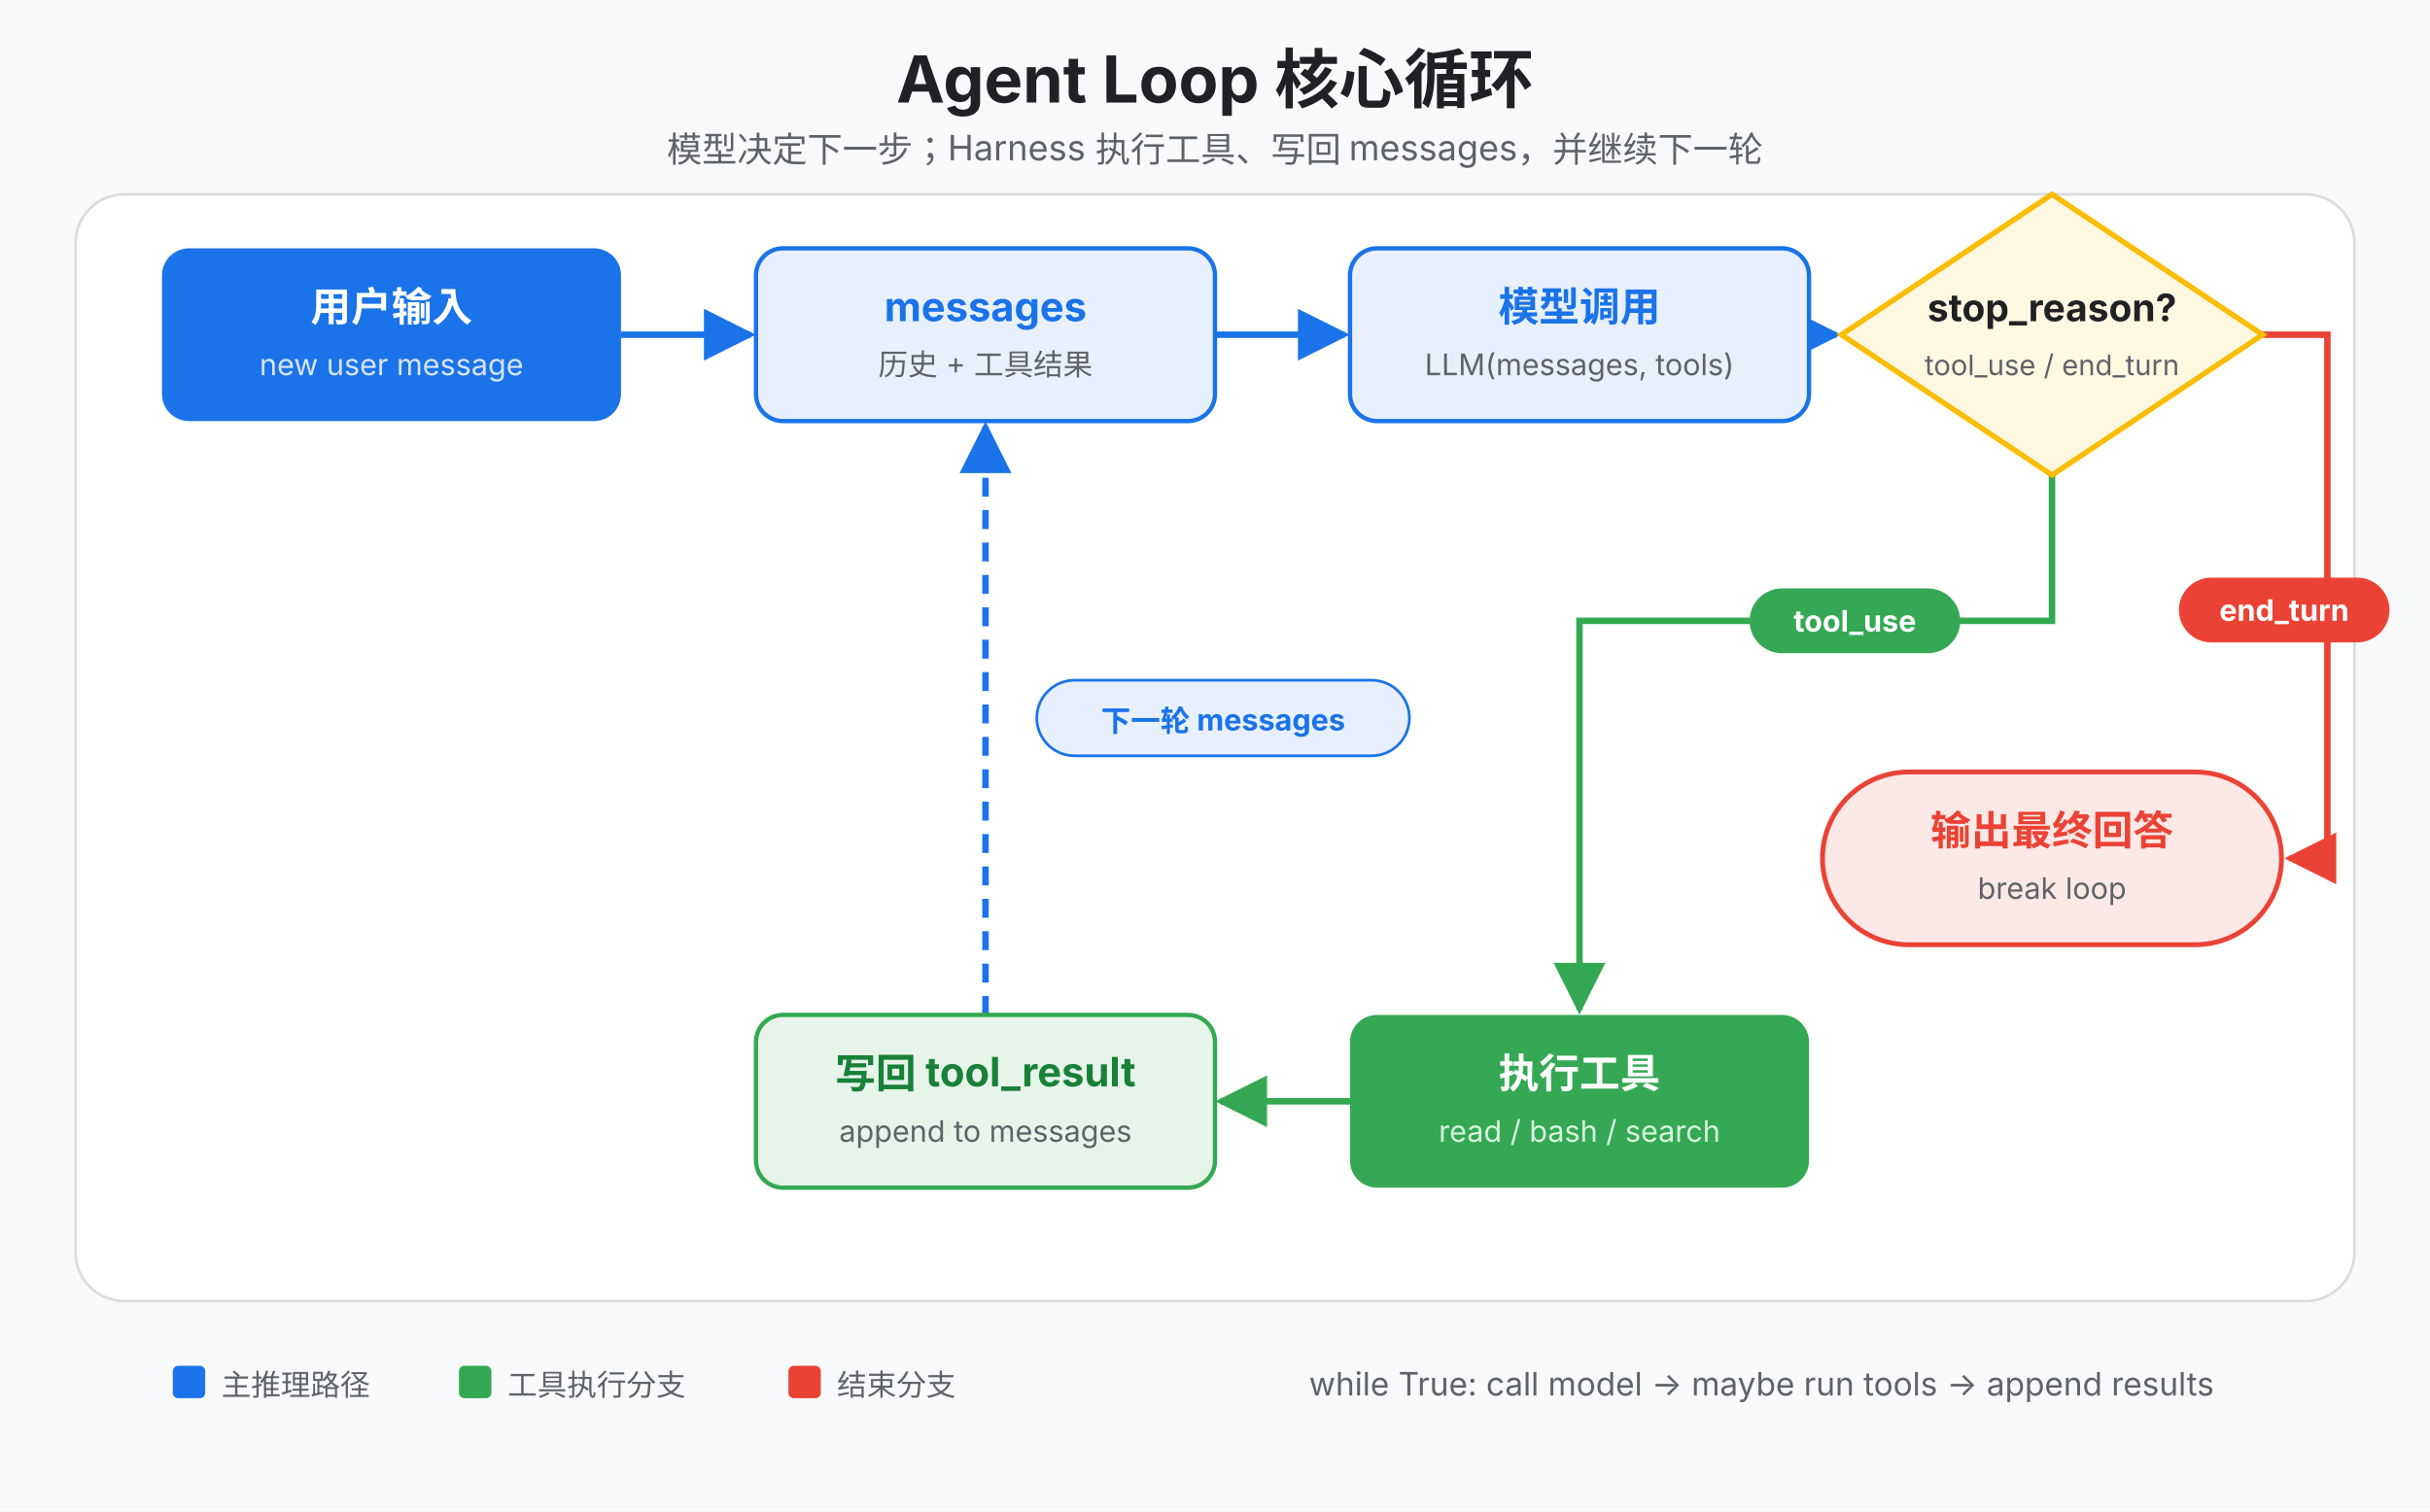
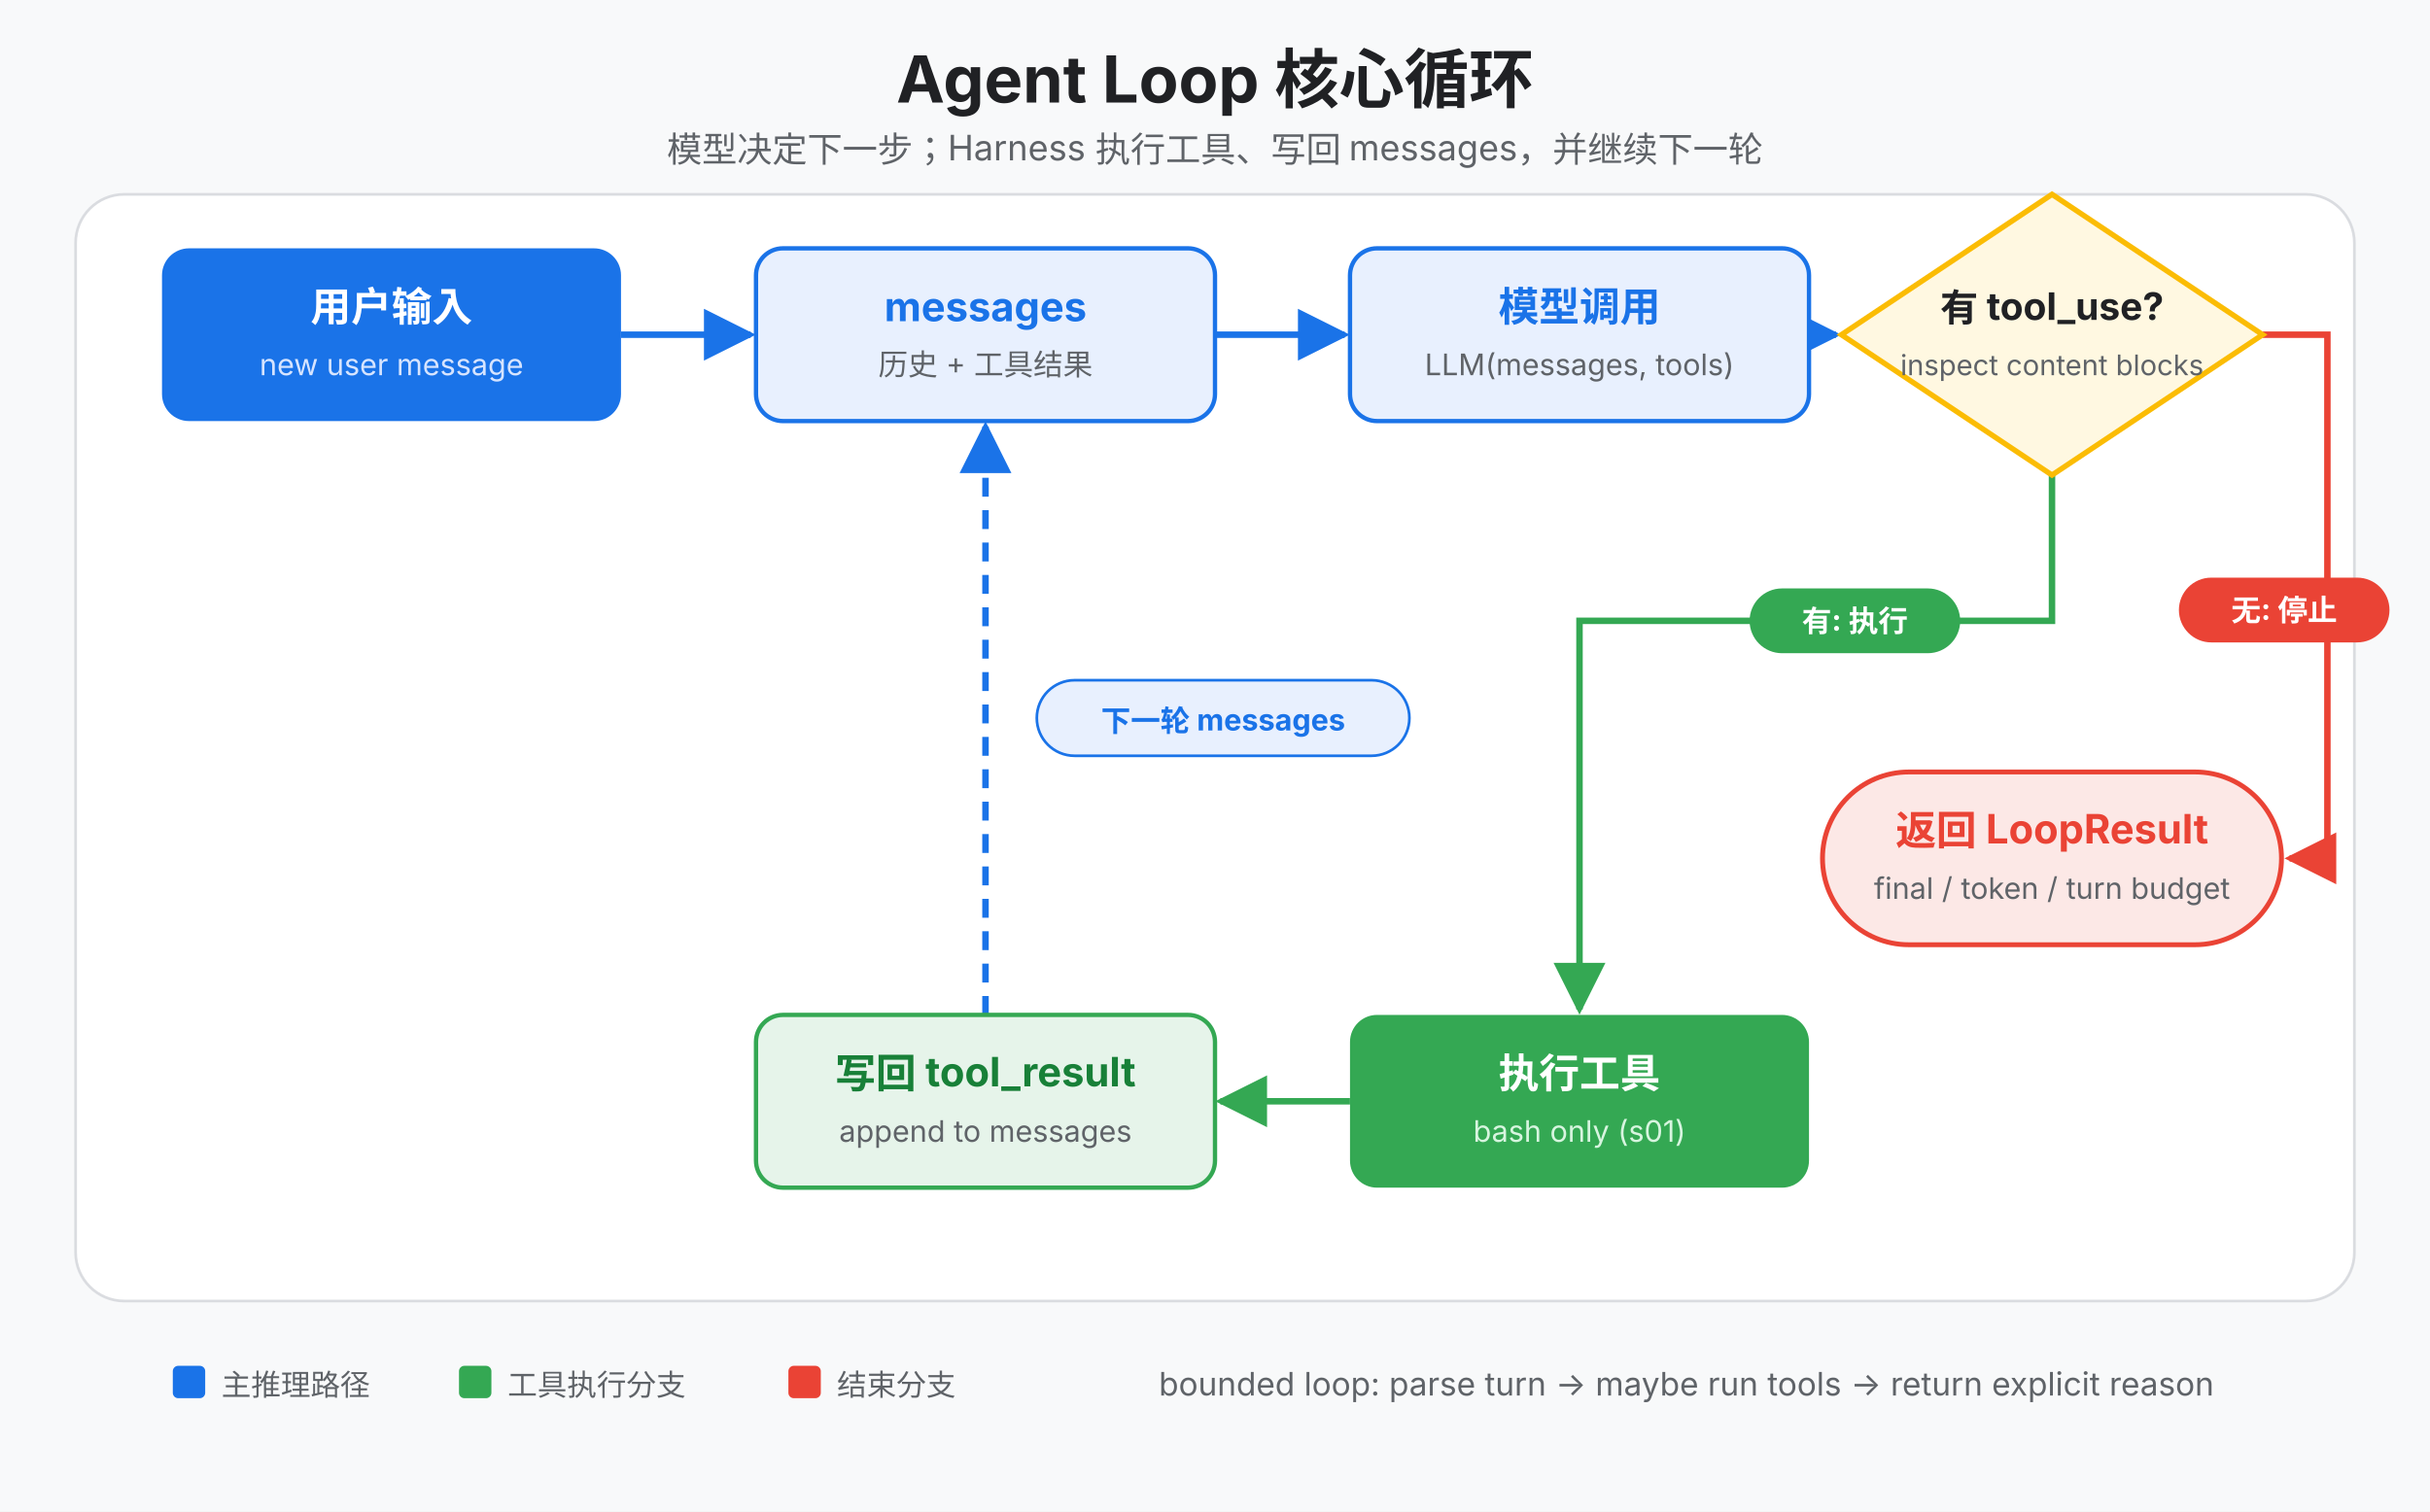
<svg xmlns="http://www.w3.org/2000/svg" viewBox="0 0 900 560" font-family="-apple-system, BlinkMacSystemFont, 'Segoe UI', 'PingFang SC', 'Microsoft YaHei', sans-serif">
  <defs>
    <marker id="arrow-blue" viewBox="0 0 10 10" refX="9" refY="5" markerWidth="8" markerHeight="8" orient="auto">
      <path d="M0,0 L10,5 L0,10 Z" fill="#1a73e8" />
    </marker>
    <marker id="arrow-green" viewBox="0 0 10 10" refX="9" refY="5" markerWidth="8" markerHeight="8" orient="auto">
      <path d="M0,0 L10,5 L0,10 Z" fill="#34a853" />
    </marker>
    <marker id="arrow-red" viewBox="0 0 10 10" refX="9" refY="5" markerWidth="8" markerHeight="8" orient="auto">
      <path d="M0,0 L10,5 L0,10 Z" fill="#ea4335" />
    </marker>
    <style>
      .title { font-size: 24px; font-weight: 700; fill: #202124; }
      .subtitle { font-size: 13px; fill: #5f6368; }
      .node-title { font-size: 15px; font-weight: 700; }
      .node-sub { font-size: 11px; }
      .label { font-size: 11px; font-weight: 700; fill: #ffffff; }
      .hint { font-size: 12px; fill: #5f6368; }
    </style>
  </defs>
  <rect width="900" height="560" fill="#f8f9fa" />
  <rect x="28" y="72" width="844" height="410" rx="18" fill="#ffffff" stroke="#dadce0" stroke-width="1" />
  <text x="450" y="38" text-anchor="middle" class="title">Agent Loop 核心循环</text>
  <text x="450" y="60" text-anchor="middle" class="subtitle">模型决定下一步；Harness 执行工具、写回 messages，并继续下一轮</text>
  <path d="M230 124 L278 124" fill="none" stroke="#1a73e8" stroke-width="2.4" marker-end="url(#arrow-blue)" />
  <path d="M450 124 L498 124" fill="none" stroke="#1a73e8" stroke-width="2.4" marker-end="url(#arrow-blue)" />
  <path d="M670 124 L680 124" fill="none" stroke="#1a73e8" stroke-width="2.4" marker-end="url(#arrow-blue)" />
  <path d="M760 176 L760 230 L585 230 L585 374" fill="none" stroke="#34a853" stroke-width="2.4" marker-end="url(#arrow-green)" />
  <path d="M500 408 L452 408" fill="none" stroke="#34a853" stroke-width="2.4" marker-end="url(#arrow-green)" />
  <path d="M365 376 L365 158" fill="none" stroke="#1a73e8" stroke-width="2.4" stroke-dasharray="7 5" marker-end="url(#arrow-blue)" />
  <path d="M838 124 L862 124 L862 318 L848 318" fill="none" stroke="#ea4335" stroke-width="2.4" marker-end="url(#arrow-red)" />
  <rect x="648" y="218" width="78" height="24" rx="12" fill="#34a853" />
-   <text x="687" y="234" text-anchor="middle" class="label">tool_use</text>
+   <text x="687" y="234" text-anchor="middle" class="label">有: 执行</text>
  <rect x="807" y="214" width="78" height="24" rx="12" fill="#ea4335" />
-   <text x="846" y="230" text-anchor="middle" class="label">end_turn</text>
+   <text x="846" y="230" text-anchor="middle" class="label">无: 停止</text>
  <rect x="384" y="252" width="138" height="28" rx="14" fill="#e8f0fe" stroke="#1a73e8" stroke-width="1" />
  <text x="453" y="271" text-anchor="middle" font-size="11" font-weight="700" fill="#1a73e8">下一轮 messages</text>
  <rect x="60" y="92" width="170" height="64" rx="10" fill="#1a73e8" />
  <text x="145" y="119" text-anchor="middle" class="node-title" fill="#ffffff">用户输入</text>
  <text x="145" y="139" text-anchor="middle" class="node-sub" fill="#d6e4ff">new user message</text>
  <rect x="280" y="92" width="170" height="64" rx="10" fill="#e8f0fe" stroke="#1a73e8" stroke-width="1.6" />
  <text x="365" y="119" text-anchor="middle" class="node-title" fill="#1a73e8">messages</text>
  <text x="365" y="139" text-anchor="middle" class="node-sub" fill="#5f6368">历史 + 工具结果</text>
  <rect x="500" y="92" width="170" height="64" rx="10" fill="#e8f0fe" stroke="#1a73e8" stroke-width="1.6" />
  <text x="585" y="119" text-anchor="middle" class="node-title" fill="#1a73e8">模型调用</text>
  <text x="585" y="139" text-anchor="middle" class="node-sub" fill="#5f6368">LLM(messages, tools)</text>
  <g transform="translate(760 124)">
    <polygon points="0,-52 78,0 0,52 -78,0" fill="#fff8e1" stroke="#fbbc04" stroke-width="2" />
-     <text y="-5" text-anchor="middle" font-size="14" font-weight="700" fill="#202124">stop_reason?</text>
-     <text y="15" text-anchor="middle" font-size="10.5" fill="#5f6368">tool_use / end_turn</text>
+     <text y="-5" text-anchor="middle" font-size="14" font-weight="700" fill="#202124">有 tool_use?</text>
+     <text y="15" text-anchor="middle" font-size="10.5" fill="#5f6368">inspect content blocks</text>
  </g>
  <rect x="500" y="376" width="170" height="64" rx="10" fill="#34a853" />
  <text x="585" y="403" text-anchor="middle" class="node-title" fill="#ffffff">执行工具</text>
-   <text x="585" y="423" text-anchor="middle" class="node-sub" fill="#d7f5df">read / bash / search</text>
+   <text x="585" y="423" text-anchor="middle" class="node-sub" fill="#d7f5df">bash only (s01)</text>
  <rect x="280" y="376" width="170" height="64" rx="10" fill="#e6f4ea" stroke="#34a853" stroke-width="1.6" />
  <text x="365" y="403" text-anchor="middle" class="node-title" fill="#188038">写回 tool_result</text>
  <text x="365" y="423" text-anchor="middle" class="node-sub" fill="#5f6368">append to messages</text>
  <rect x="675" y="286" width="170" height="64" rx="32" fill="#fce8e6" stroke="#ea4335" stroke-width="1.8" />
-   <text x="760" y="313" text-anchor="middle" class="node-title" fill="#ea4335">输出最终回答</text>
-   <text x="760" y="333" text-anchor="middle" class="node-sub" fill="#5f6368">break loop</text>
+   <text x="760" y="313" text-anchor="middle" class="node-title" fill="#ea4335">返回 LoopResult</text>
+   <text x="760" y="333" text-anchor="middle" class="node-sub" fill="#5f6368">final / token / turn budget</text>
  <rect x="64" y="506" width="12" height="12" rx="2" fill="#1a73e8" />
  <text x="82" y="517" font-size="11" fill="#5f6368">主推理路径</text>
  <rect x="170" y="506" width="12" height="12" rx="2" fill="#34a853" />
  <text x="188" y="517" font-size="11" fill="#5f6368">工具执行分支</text>
  <rect x="292" y="506" width="12" height="12" rx="2" fill="#ea4335" />
  <text x="310" y="517" font-size="11" fill="#5f6368">结束分支</text>
-   <text x="820" y="517" text-anchor="end" class="hint">while True: call model -&gt; maybe run tools -&gt; append results</text>
+   <text x="820" y="517" text-anchor="end" class="hint">bounded loop: parse turn -&gt; maybe run tools -&gt; return explicit reason</text>
</svg>
